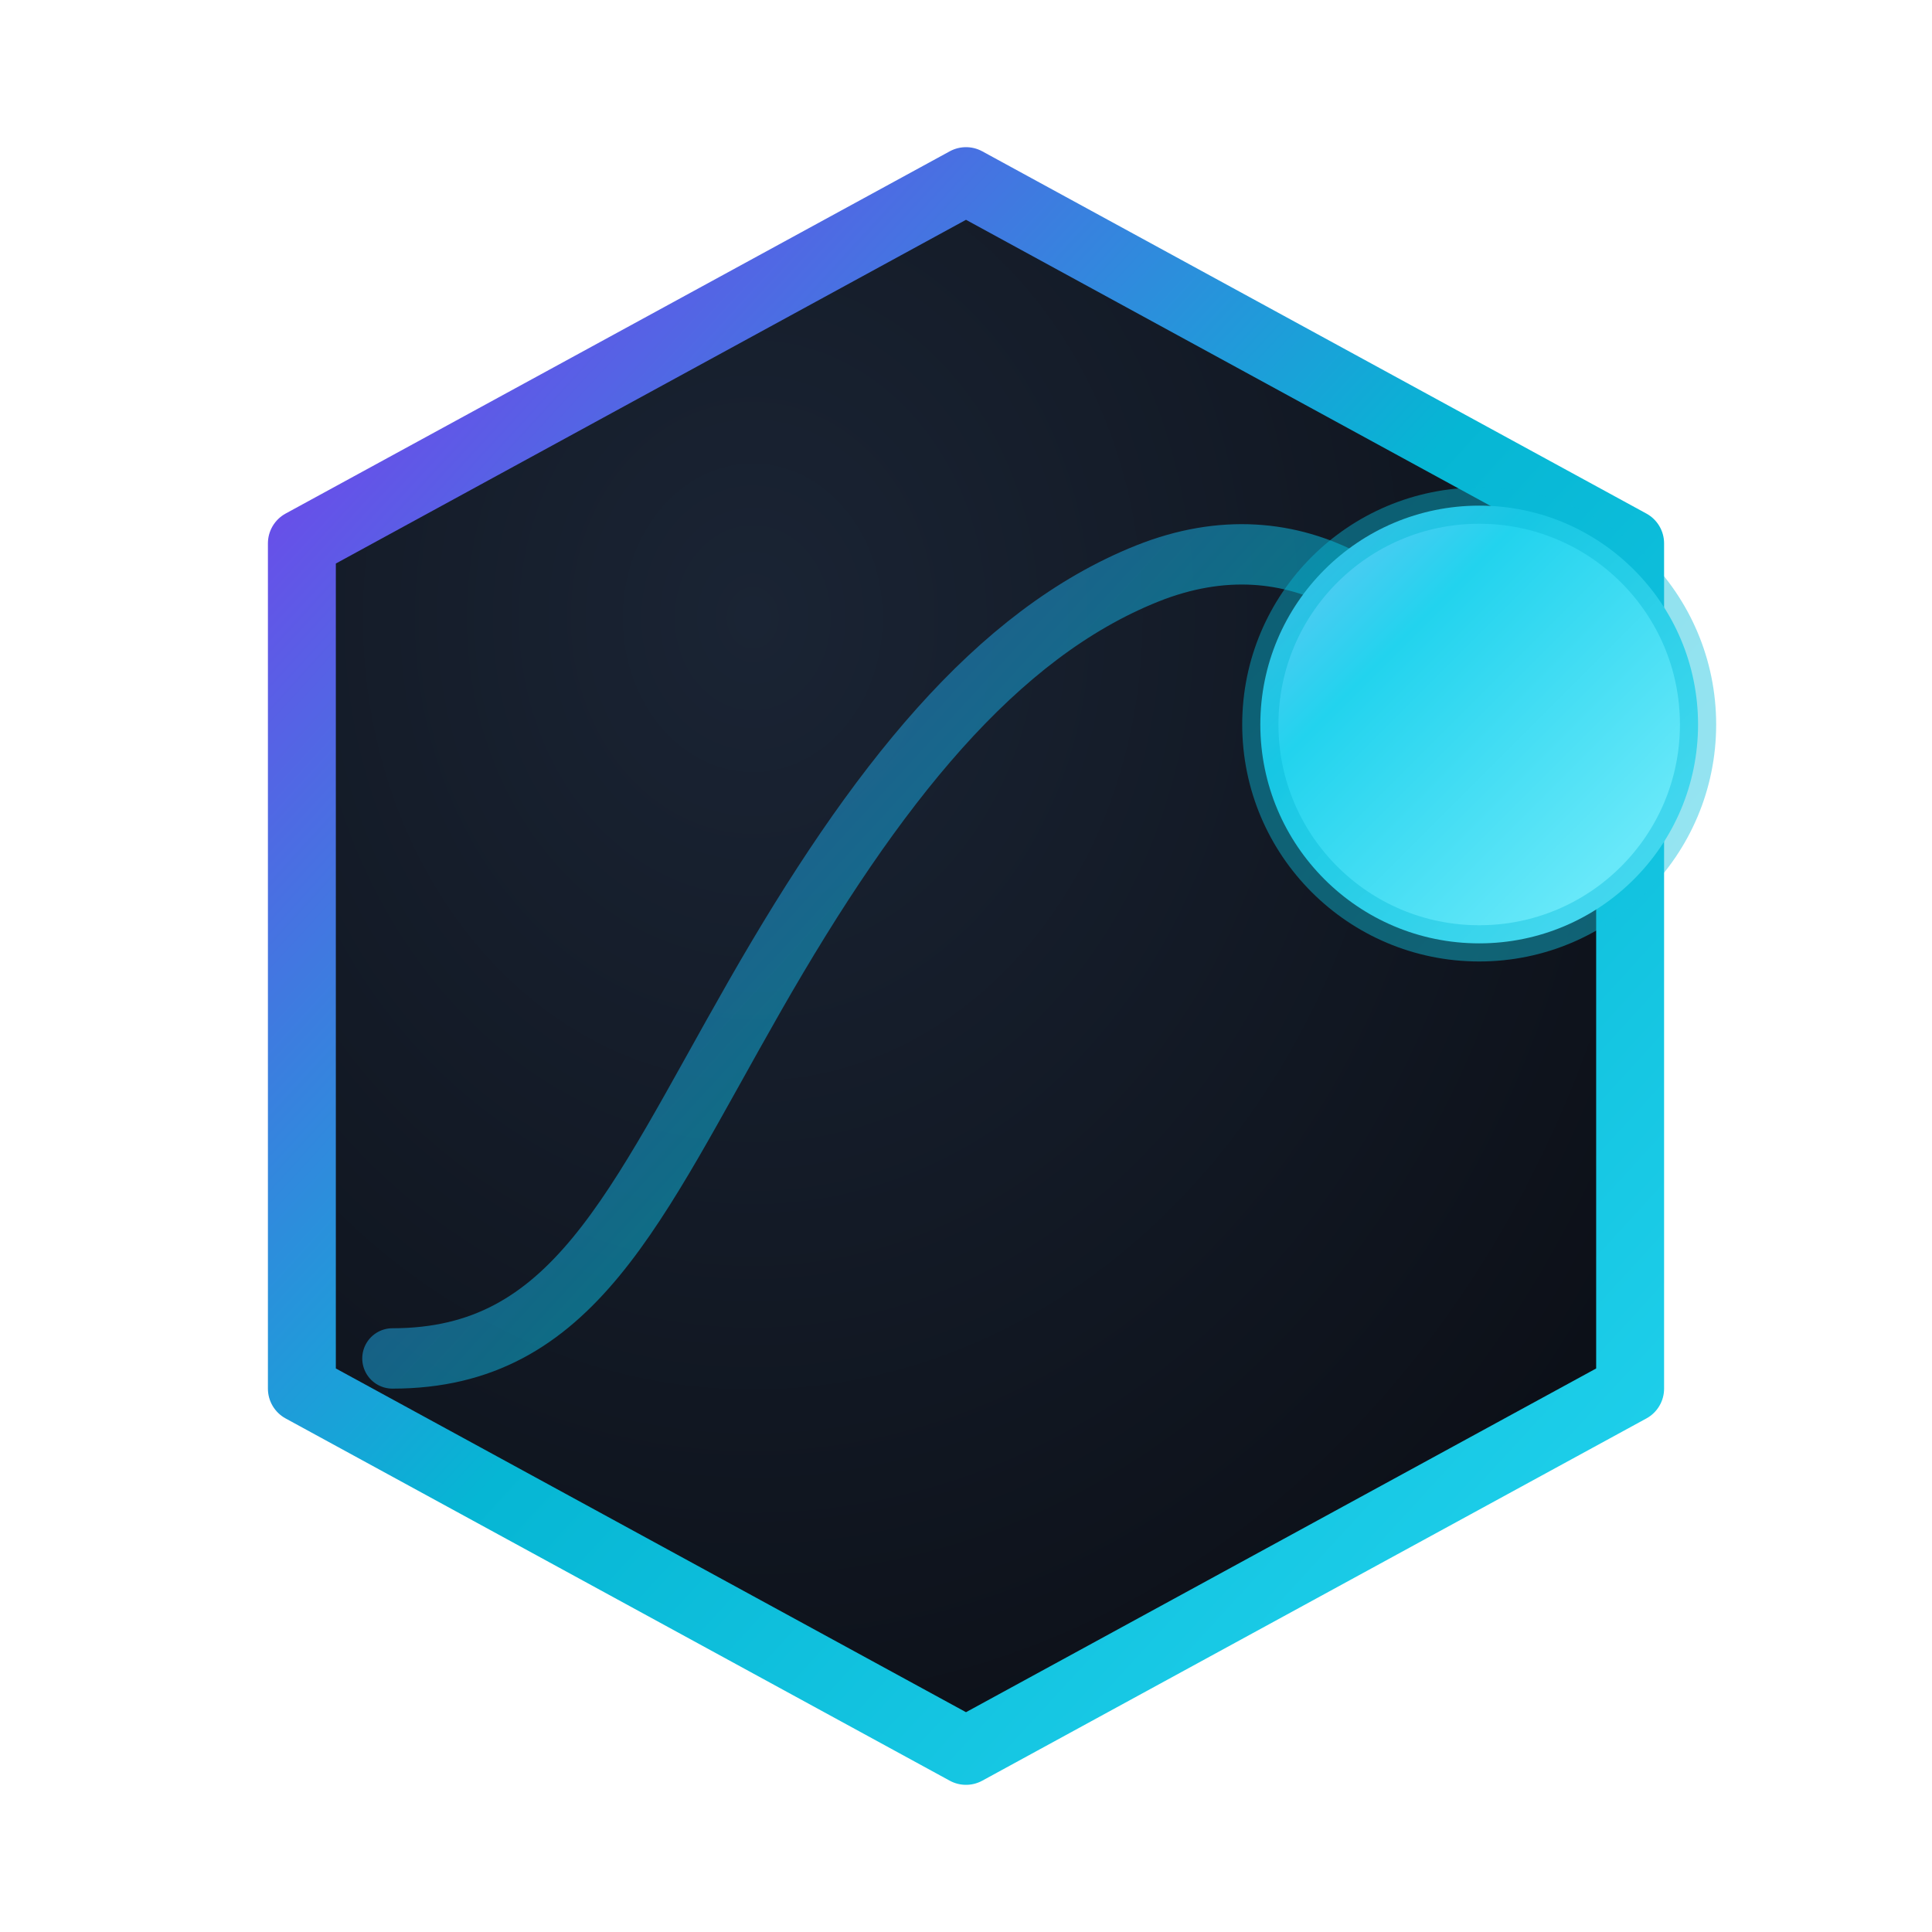
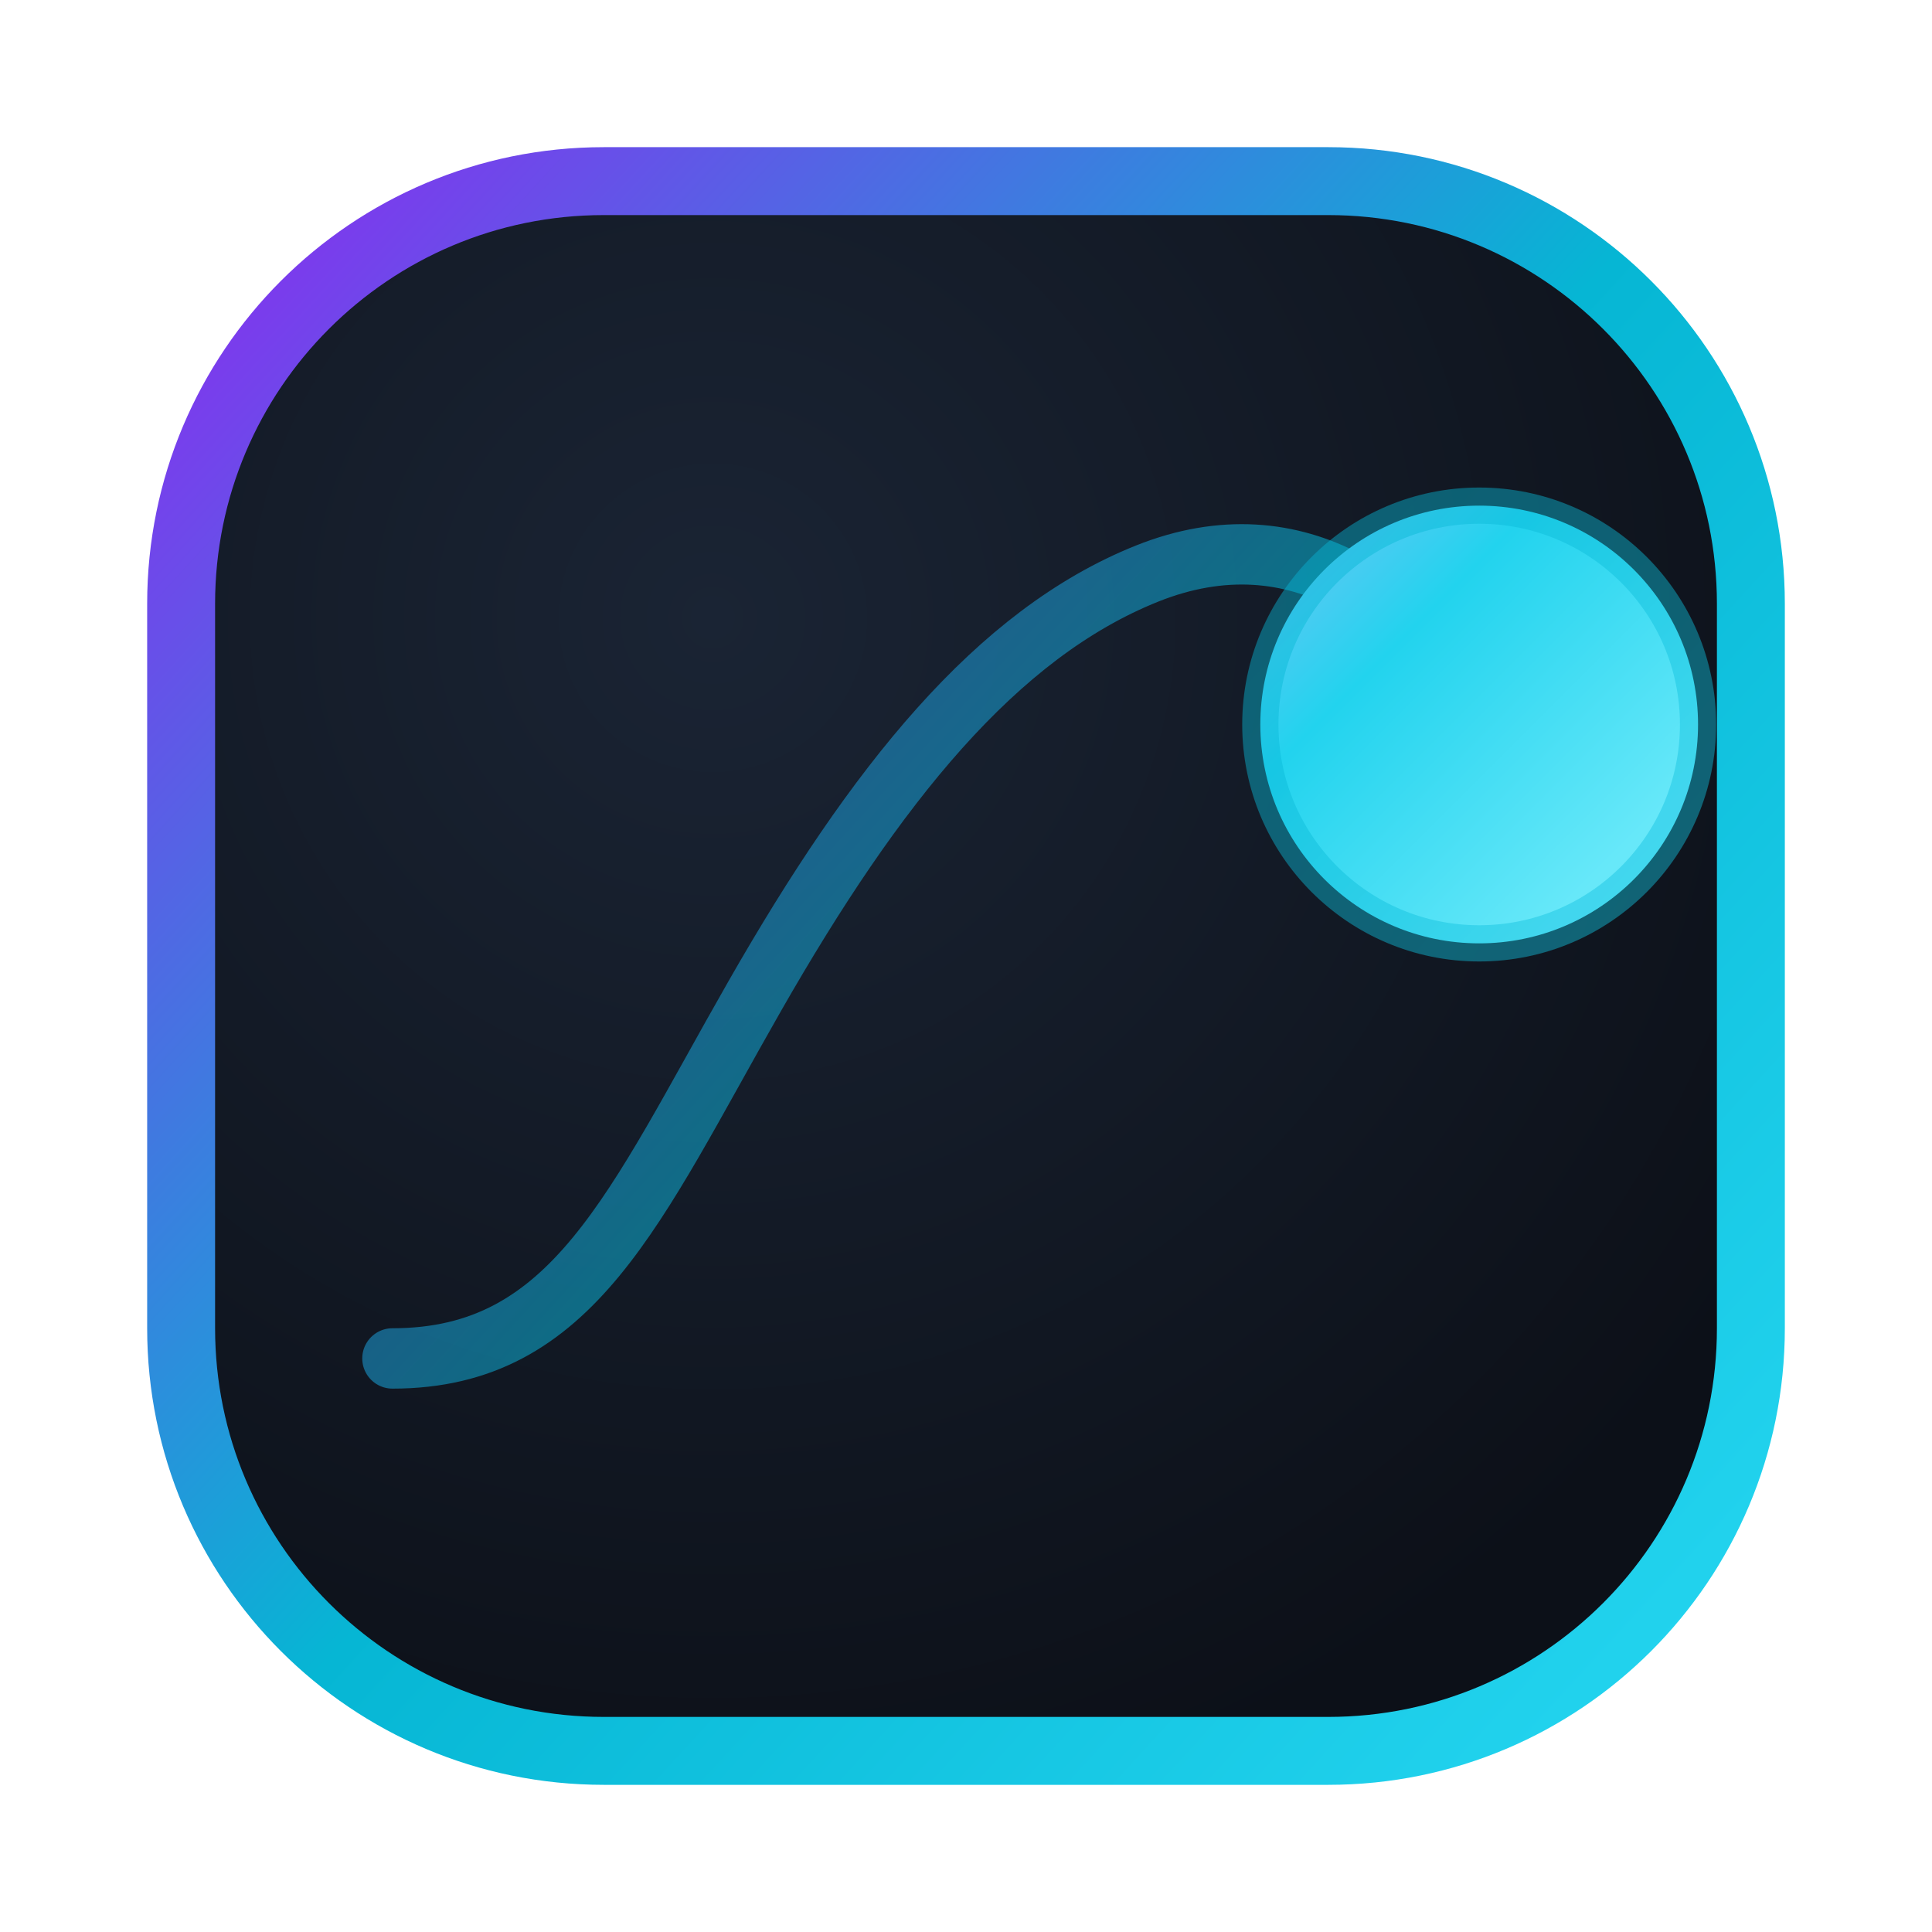
<svg xmlns="http://www.w3.org/2000/svg" viewBox="0 0 64 64" fill="none" role="img" aria-label="Boing Finance">
  <defs>
    <linearGradient id="boing-mark-frame" x1="8" y1="10" x2="56" y2="54" gradientUnits="userSpaceOnUse">
      <stop stop-color="#7c3aed" />
      <stop offset="0.5" stop-color="#06b6d4" />
      <stop offset="1" stop-color="#22d3ee" />
    </linearGradient>
    <linearGradient id="boing-mark-orb" x1="36" y1="14" x2="52" y2="30" gradientUnits="userSpaceOnUse">
      <stop stop-color="#c4b5fd" />
      <stop offset="0.55" stop-color="#22d3ee" />
      <stop offset="1" stop-color="#67e8f9" />
    </linearGradient>
    <radialGradient id="boing-mark-slab" cx="34%" cy="28%" r="78%">
      <stop offset="0%" stop-color="#1a2434" />
      <stop offset="100%" stop-color="#0c1018" />
    </radialGradient>
  </defs>
-   <path d="M32 6 L54 18 L54 46 L32 58 L10 46 L10 18 Z" fill="url(#boing-mark-slab)" stroke="url(#boing-mark-frame)" stroke-width="2.25" stroke-linejoin="round" />
+   <rect x="6" y="6" width="52" height="52" rx="14" fill="url(#boing-mark-slab)" stroke="url(#boing-mark-frame)" stroke-width="2.25" />
  <path d="M13 45 C 19 45 21 40 25 33 C 29 26 33 21 38 19 C 43 17 47 20 49 24" fill="none" stroke="url(#boing-mark-frame)" stroke-width="2" stroke-linecap="round" stroke-linejoin="round" opacity="0.55" />
  <circle cx="49" cy="24" r="7.25" fill="url(#boing-mark-orb)" />
  <circle cx="49" cy="24" r="7.25" fill="none" stroke="url(#boing-mark-frame)" stroke-width="1.2" opacity="0.45" />
</svg>
